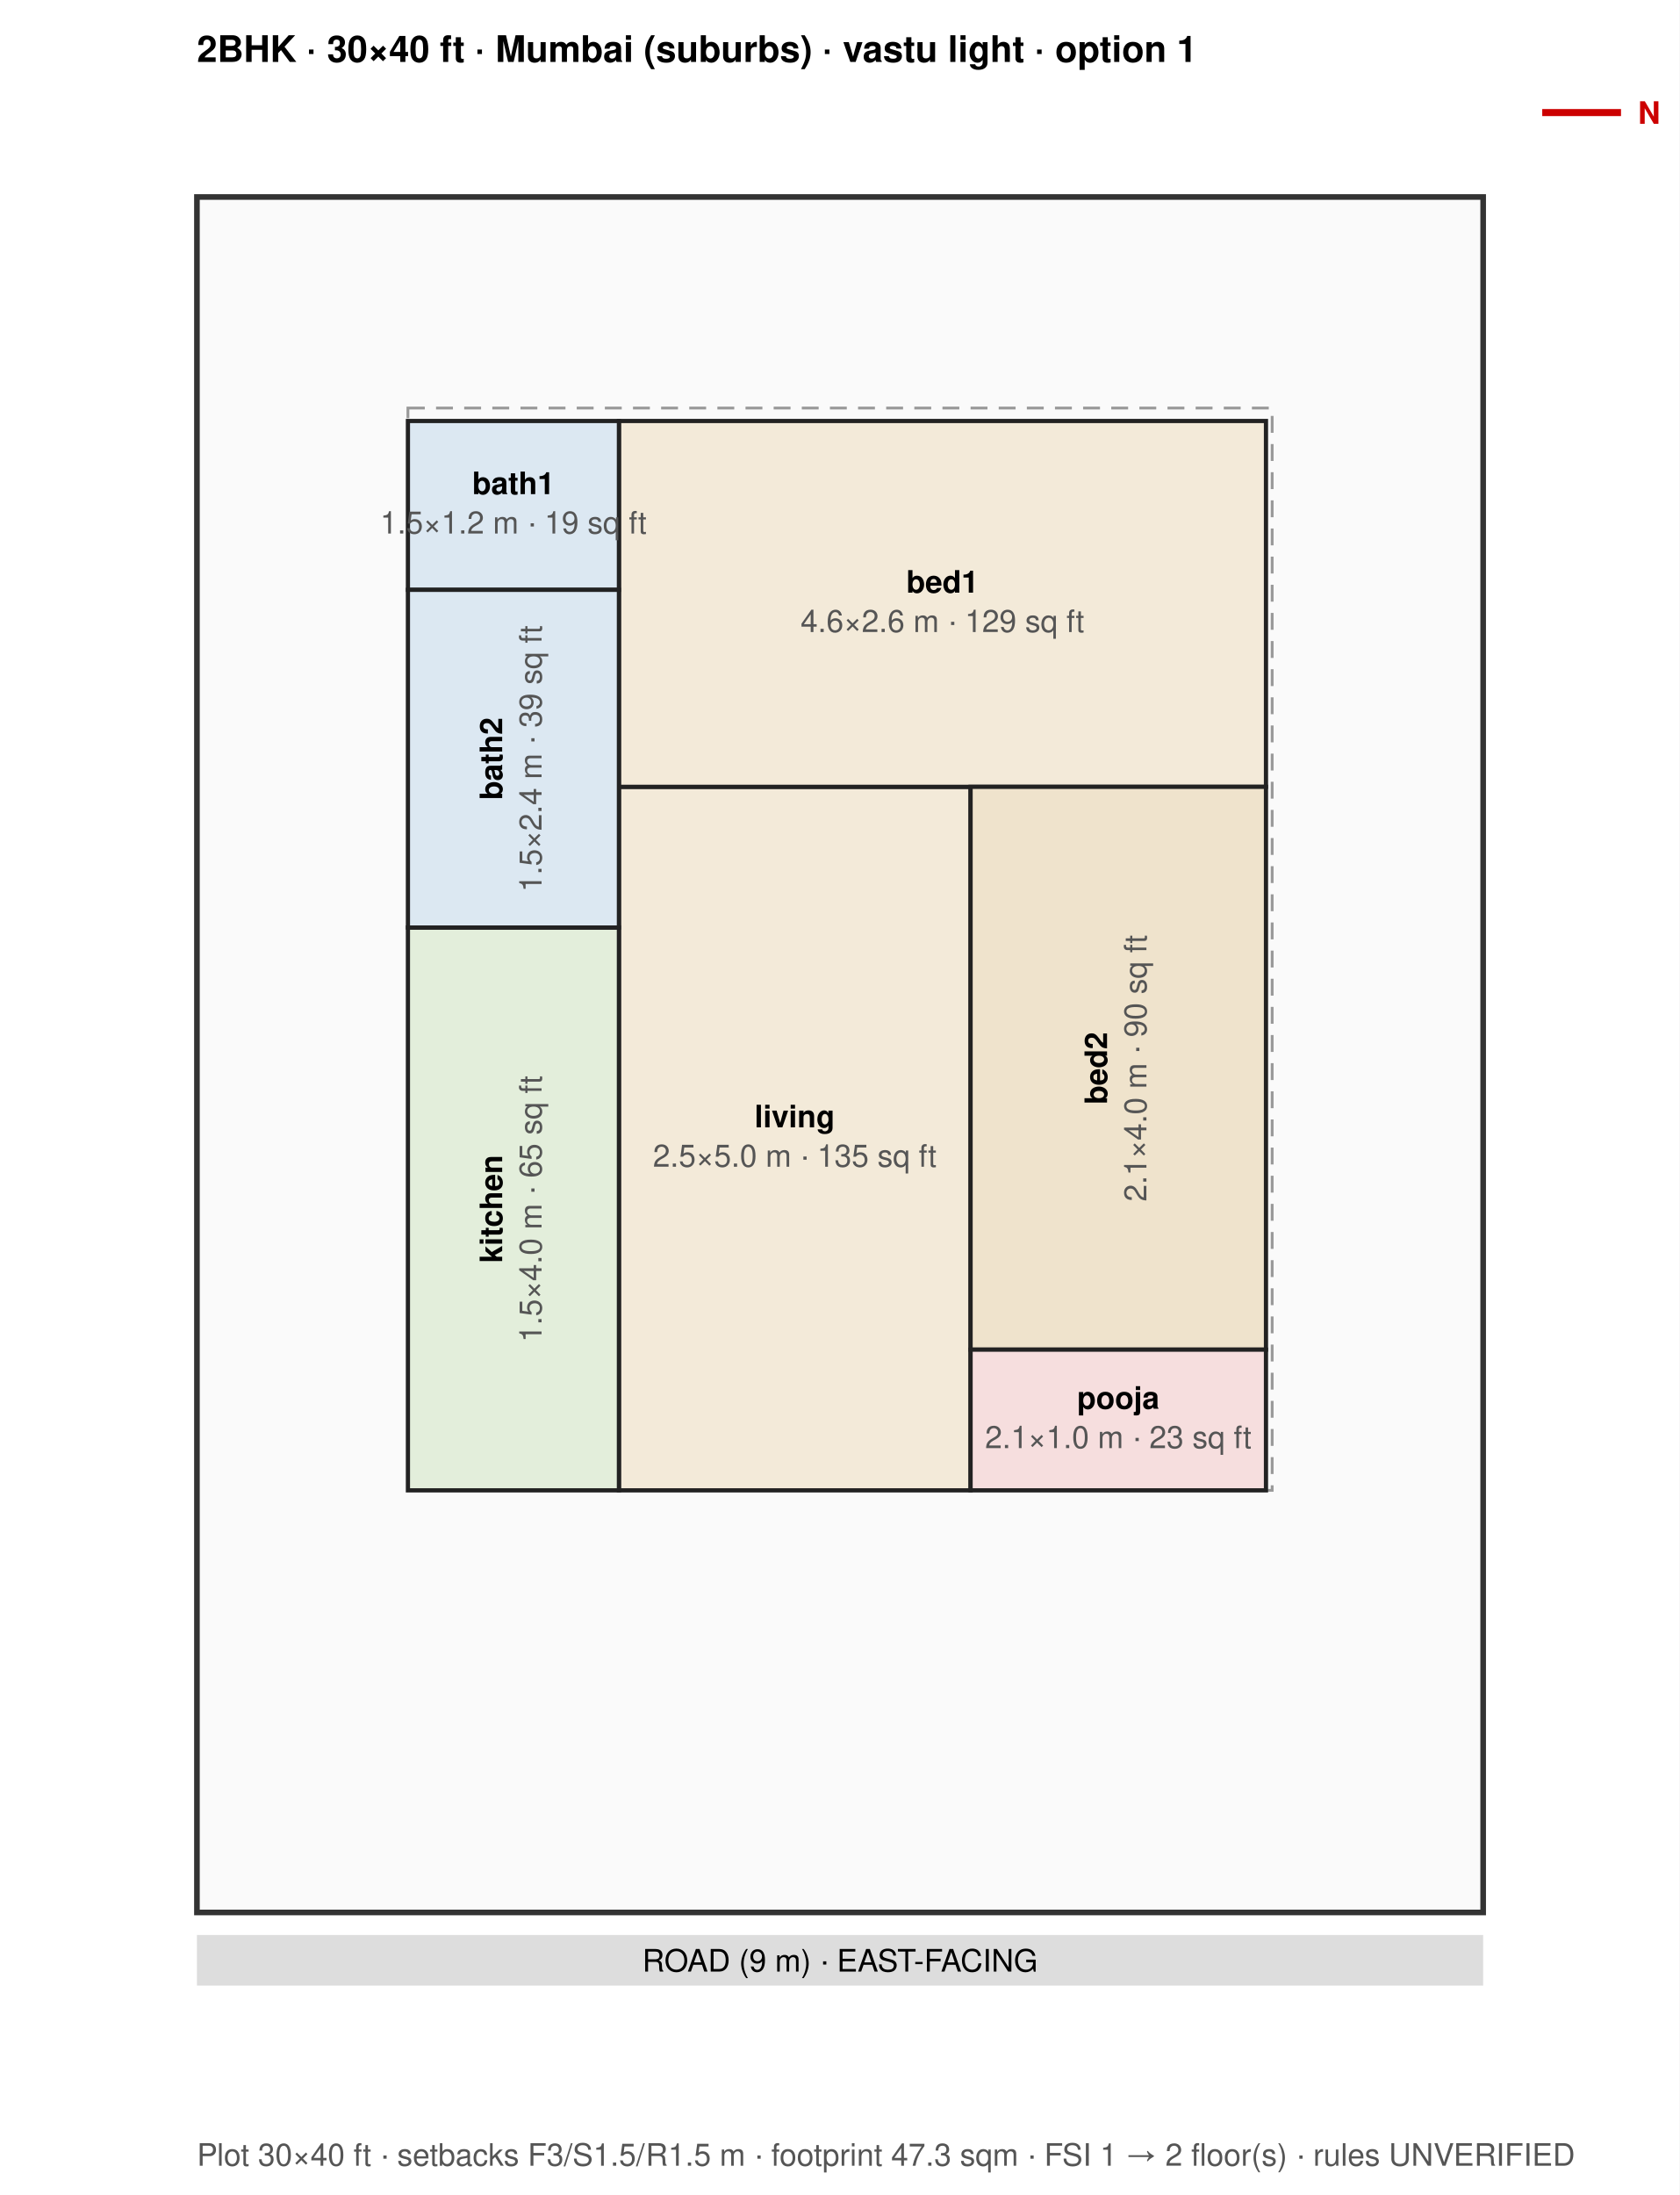
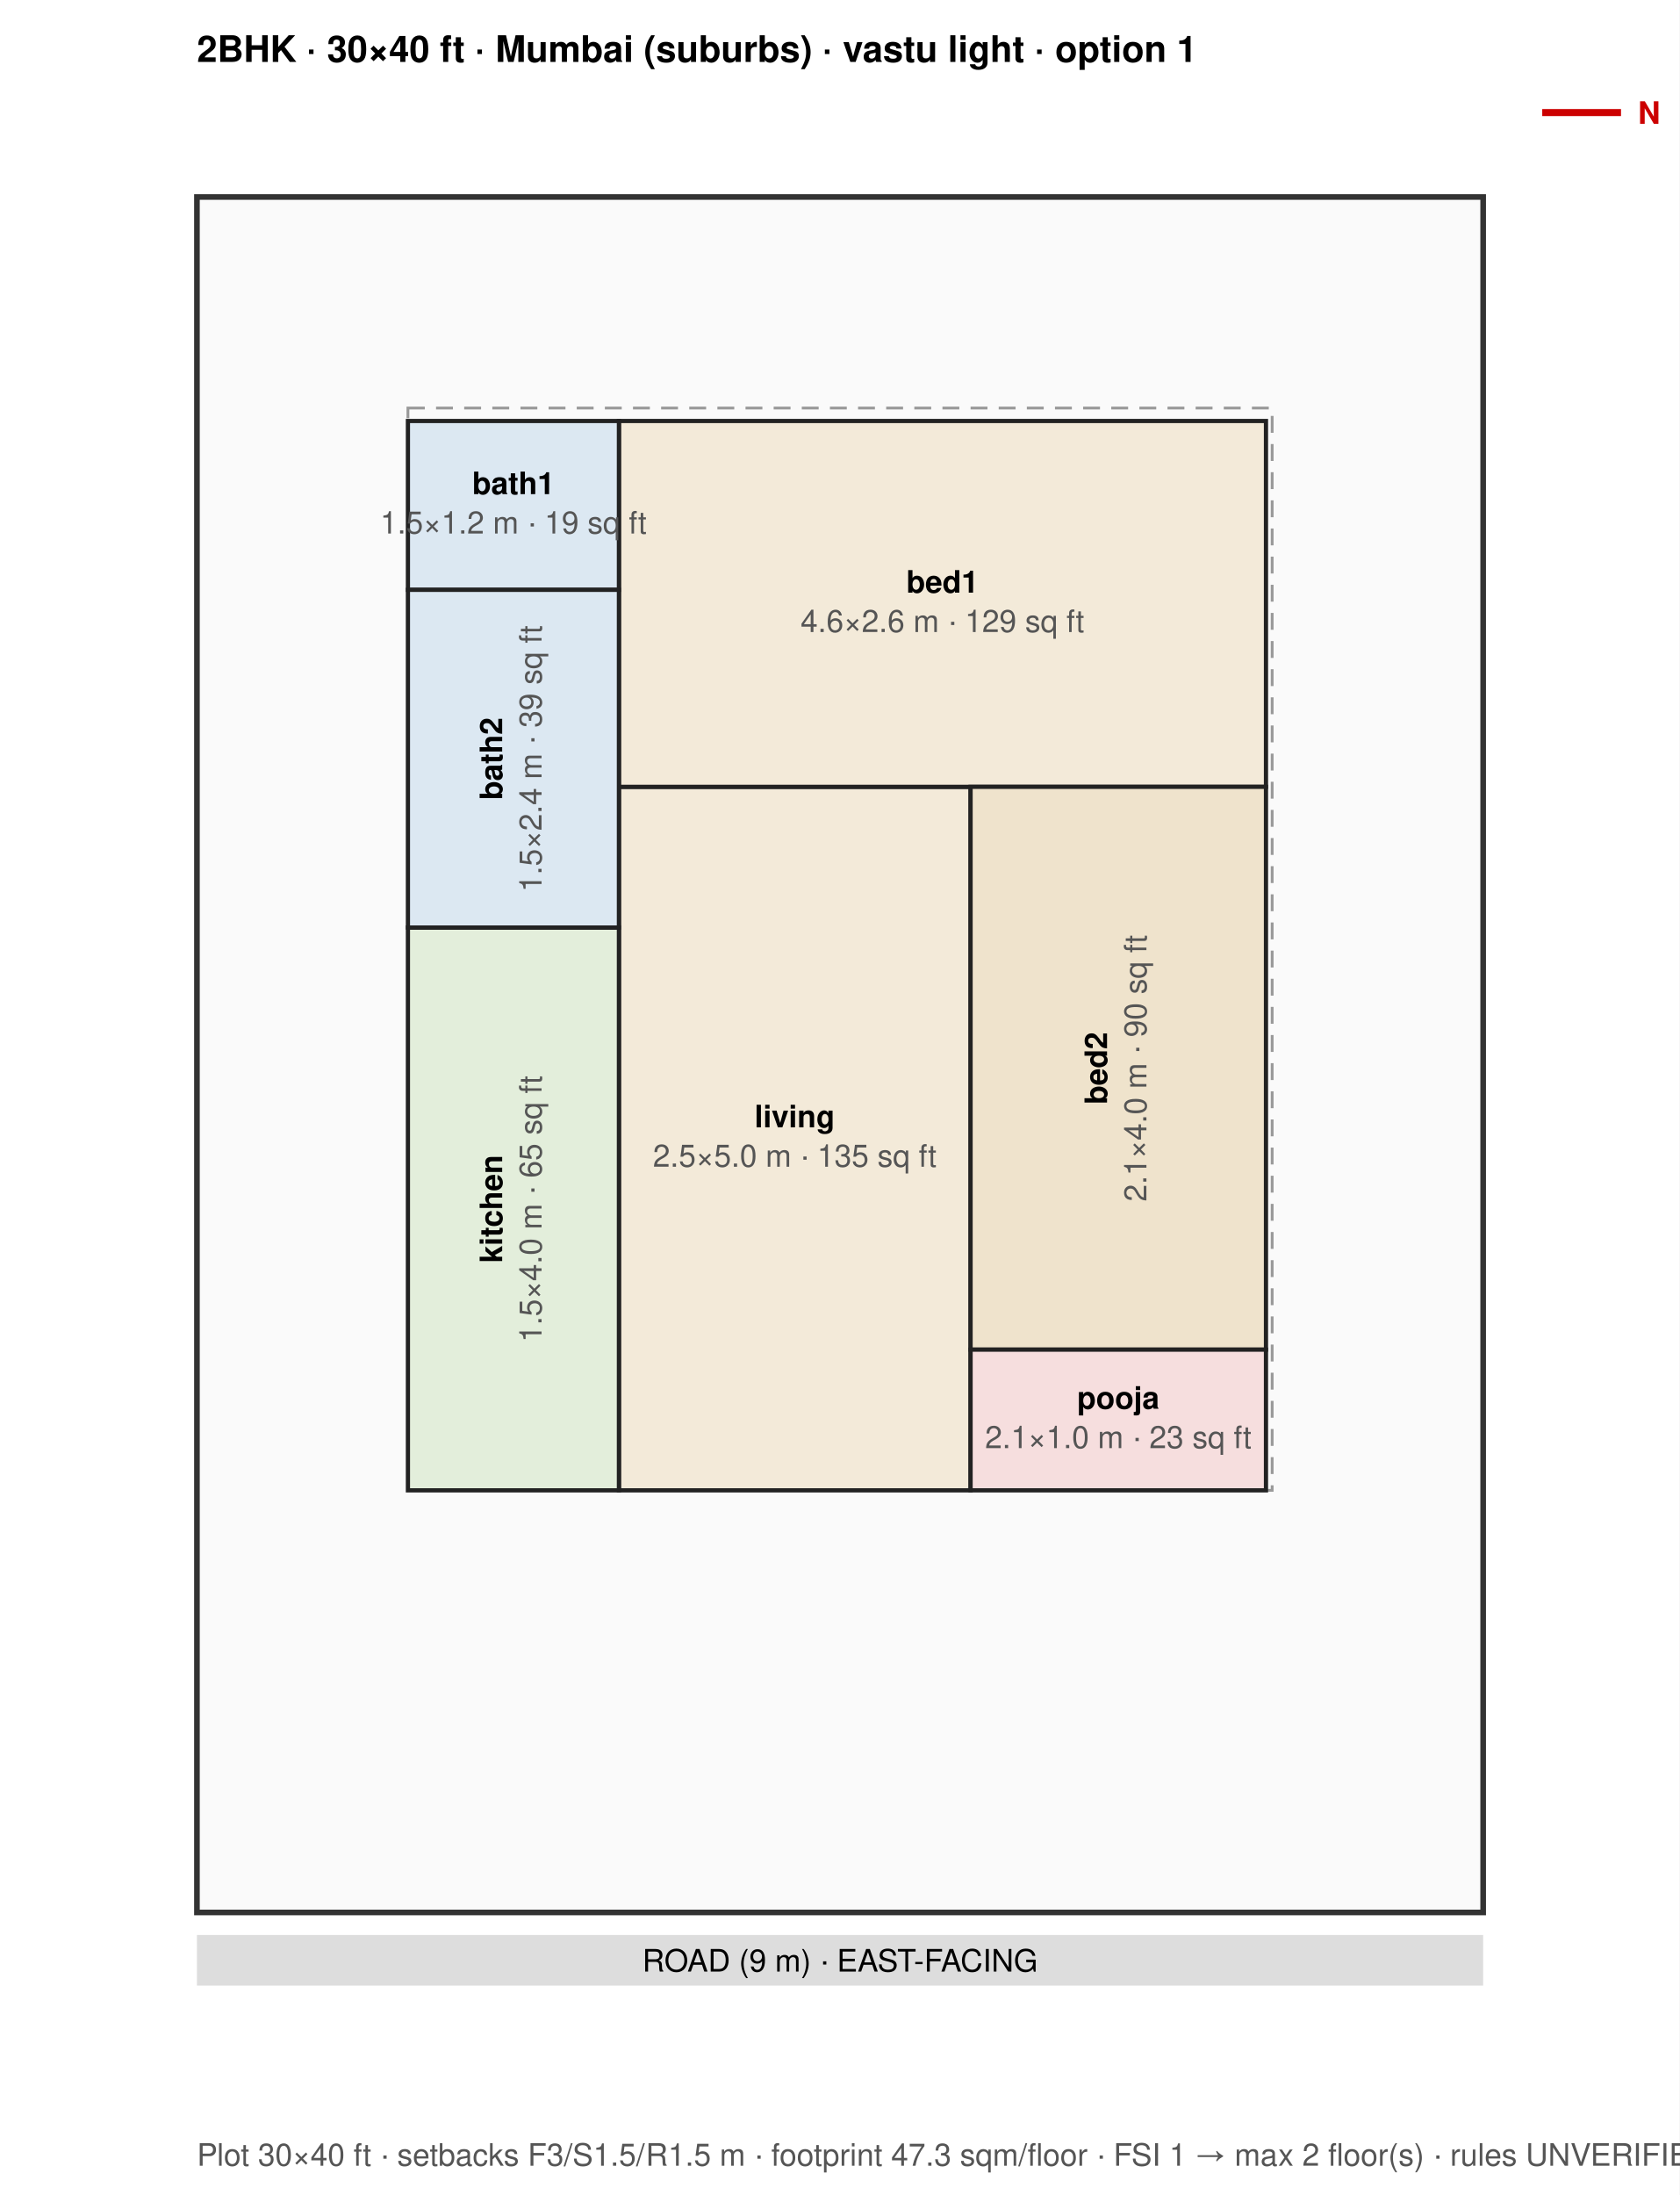
<svg xmlns="http://www.w3.org/2000/svg" viewBox="0 0 597 780" font-family="Helvetica, Arial, sans-serif" font-size="11">
  <rect width="100%" height="100%" fill="#ffffff" />
  <text x="70" y="22" font-size="13" font-weight="bold">2BHK · 30×40 ft · Mumbai (suburbs) · vastu light · option 1</text>
-   <rect x="70" y="70" width="457.2" height="609.6" fill="#fafafa" stroke="#333" stroke-width="2" />
+   <rect x="70.0" y="70" width="457.2" height="609.6" fill="#fafafa" stroke="#333" stroke-width="2" />
  <rect x="145.0" y="145.0" width="307.2" height="384.6" fill="none" stroke="#999" stroke-dasharray="6 4" />
  <rect x="220.0" y="279.6" width="125.0" height="250.0" fill="#f3ead9" stroke="#222" stroke-width="1.5" />
  <g>
    <text x="282.5" y="400.6" text-anchor="middle" font-weight="bold">living</text>
    <text x="282.5" y="414.6" text-anchor="middle" fill="#555">2.5×5.0 m · 135 sq ft</text>
  </g>
  <rect x="145.0" y="329.6" width="75.0" height="200.0" fill="#e3eedb" stroke="#222" stroke-width="1.5" />
  <g transform="rotate(-90 182.5 429.6)">
    <text x="182.5" y="425.6" text-anchor="middle" font-weight="bold">kitchen</text>
    <text x="182.5" y="439.6" text-anchor="middle" fill="#555">1.5×4.0 m · 65 sq ft</text>
  </g>
  <rect x="220.0" y="149.6" width="230.0" height="130.0" fill="#f3ead9" stroke="#222" stroke-width="1.5" />
  <g>
    <text x="335.0" y="210.6" text-anchor="middle" font-weight="bold">bed1</text>
    <text x="335.0" y="224.6" text-anchor="middle" fill="#555">4.6×2.6 m · 129 sq ft</text>
  </g>
  <rect x="345.0" y="279.6" width="105.0" height="200.0" fill="#efe3cc" stroke="#222" stroke-width="1.5" />
  <g transform="rotate(-90 397.5 379.6)">
    <text x="397.5" y="375.6" text-anchor="middle" font-weight="bold">bed2</text>
    <text x="397.5" y="389.6" text-anchor="middle" fill="#555">2.1×4.0 m · 90 sq ft</text>
  </g>
  <rect x="145.0" y="149.6" width="75.0" height="60.0" fill="#dce8f2" stroke="#222" stroke-width="1.5" />
  <g>
    <text x="182.5" y="175.6" text-anchor="middle" font-weight="bold">bath1</text>
    <text x="182.5" y="189.6" text-anchor="middle" fill="#555">1.5×1.2 m · 19 sq ft</text>
  </g>
  <rect x="145.0" y="209.6" width="75.0" height="120.0" fill="#dce8f2" stroke="#222" stroke-width="1.5" />
  <g transform="rotate(-90 182.5 269.6)">
    <text x="182.5" y="265.6" text-anchor="middle" font-weight="bold">bath2</text>
    <text x="182.5" y="279.6" text-anchor="middle" fill="#555">1.5×2.4 m · 39 sq ft</text>
  </g>
  <rect x="345.0" y="479.6" width="105.0" height="50.0" fill="#f6dede" stroke="#222" stroke-width="1.5" />
  <g>
    <text x="397.5" y="500.6" text-anchor="middle" font-weight="bold">pooja</text>
    <text x="397.5" y="514.6" text-anchor="middle" fill="#555">2.1×1.0 m · 23 sq ft</text>
  </g>
-   <rect x="70" y="687.6" width="457.2" height="18" fill="#ddd" />
+   <rect x="70.0" y="687.6" width="457.2" height="18" fill="#ddd" />
  <text x="298.6" y="700.6" text-anchor="middle">ROAD (9 m) · EAST-FACING</text>
  <line x1="548.2" y1="40" x2="576.2" y2="40" stroke="#c00" stroke-width="2.5" />
  <text x="586.2" y="44" text-anchor="middle" fill="#c00" font-weight="bold">N</text>
-   <text x="70" y="769.6" fill="#555">Plot 30×40 ft · setbacks F3/S1.5/R1.5 m · footprint 47.3 sqm · FSI 1 → 2 floor(s) · rules UNVERIFIED</text>
+   <text x="70" y="769.6" fill="#555">Plot 30×40 ft · setbacks F3/S1.5/R1.5 m · footprint 47.3 sqm/floor · FSI 1 → max 2 floor(s) · rules UNVERIFIED</text>
</svg>
